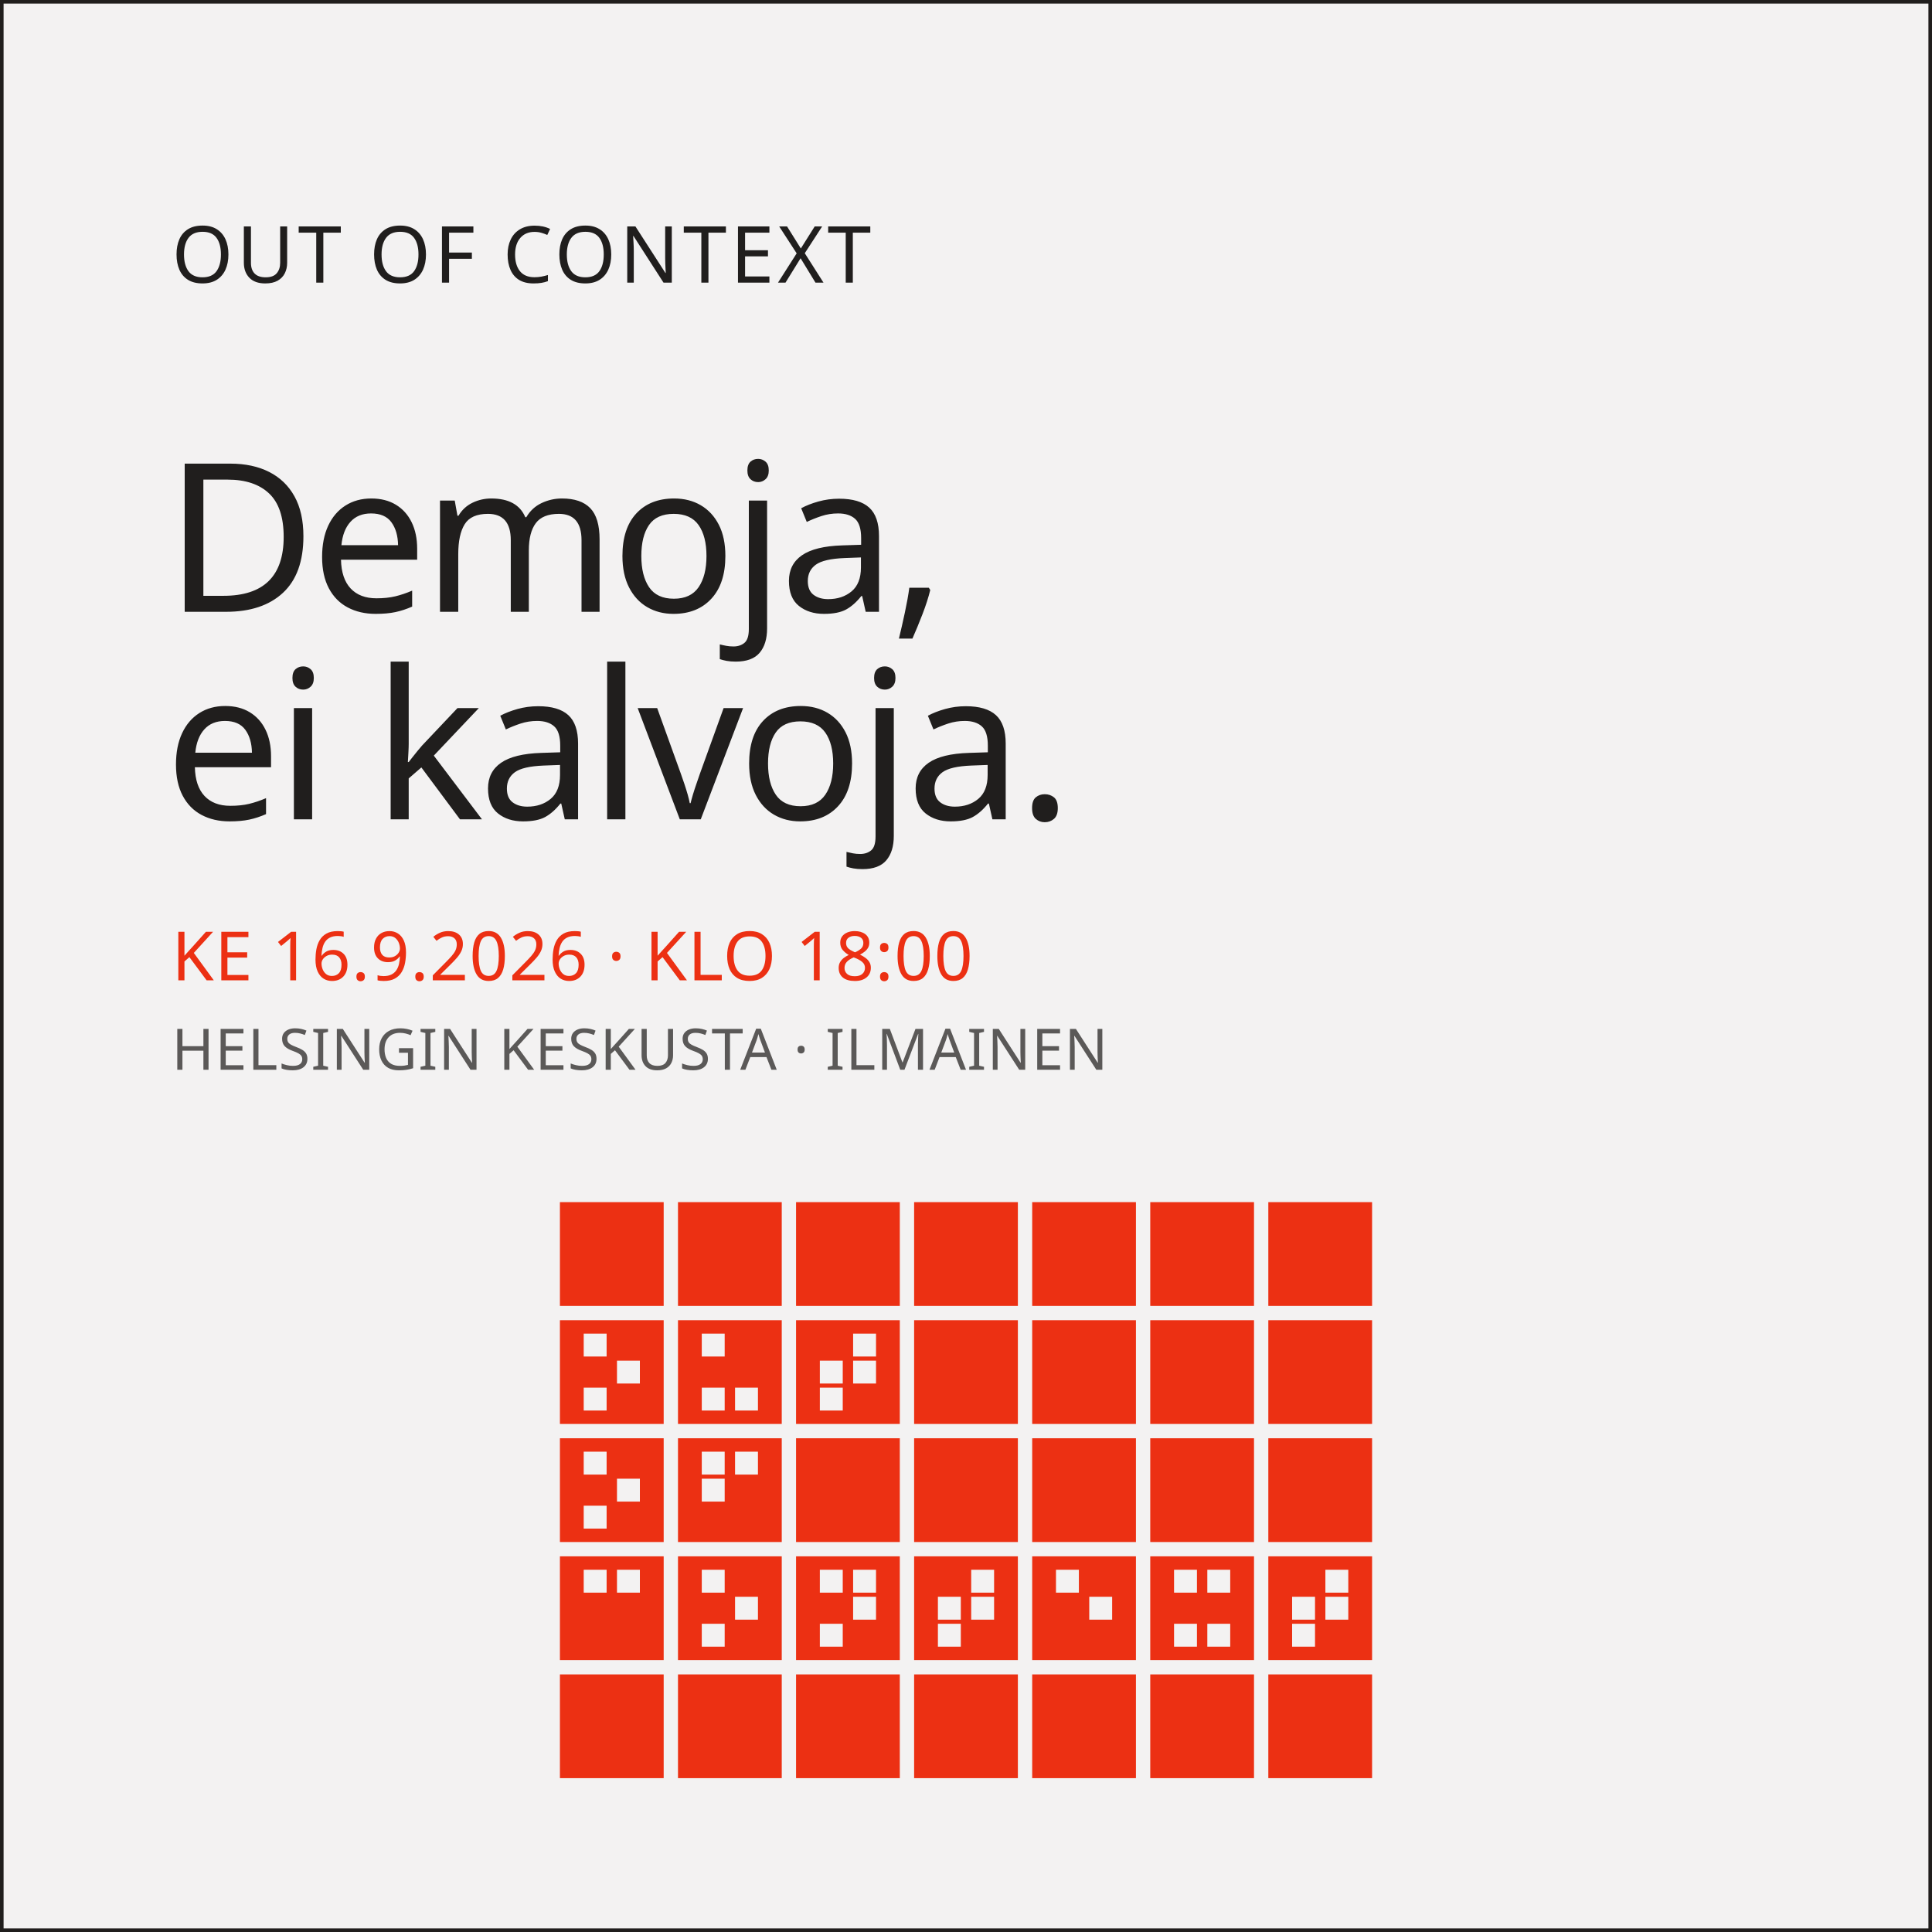
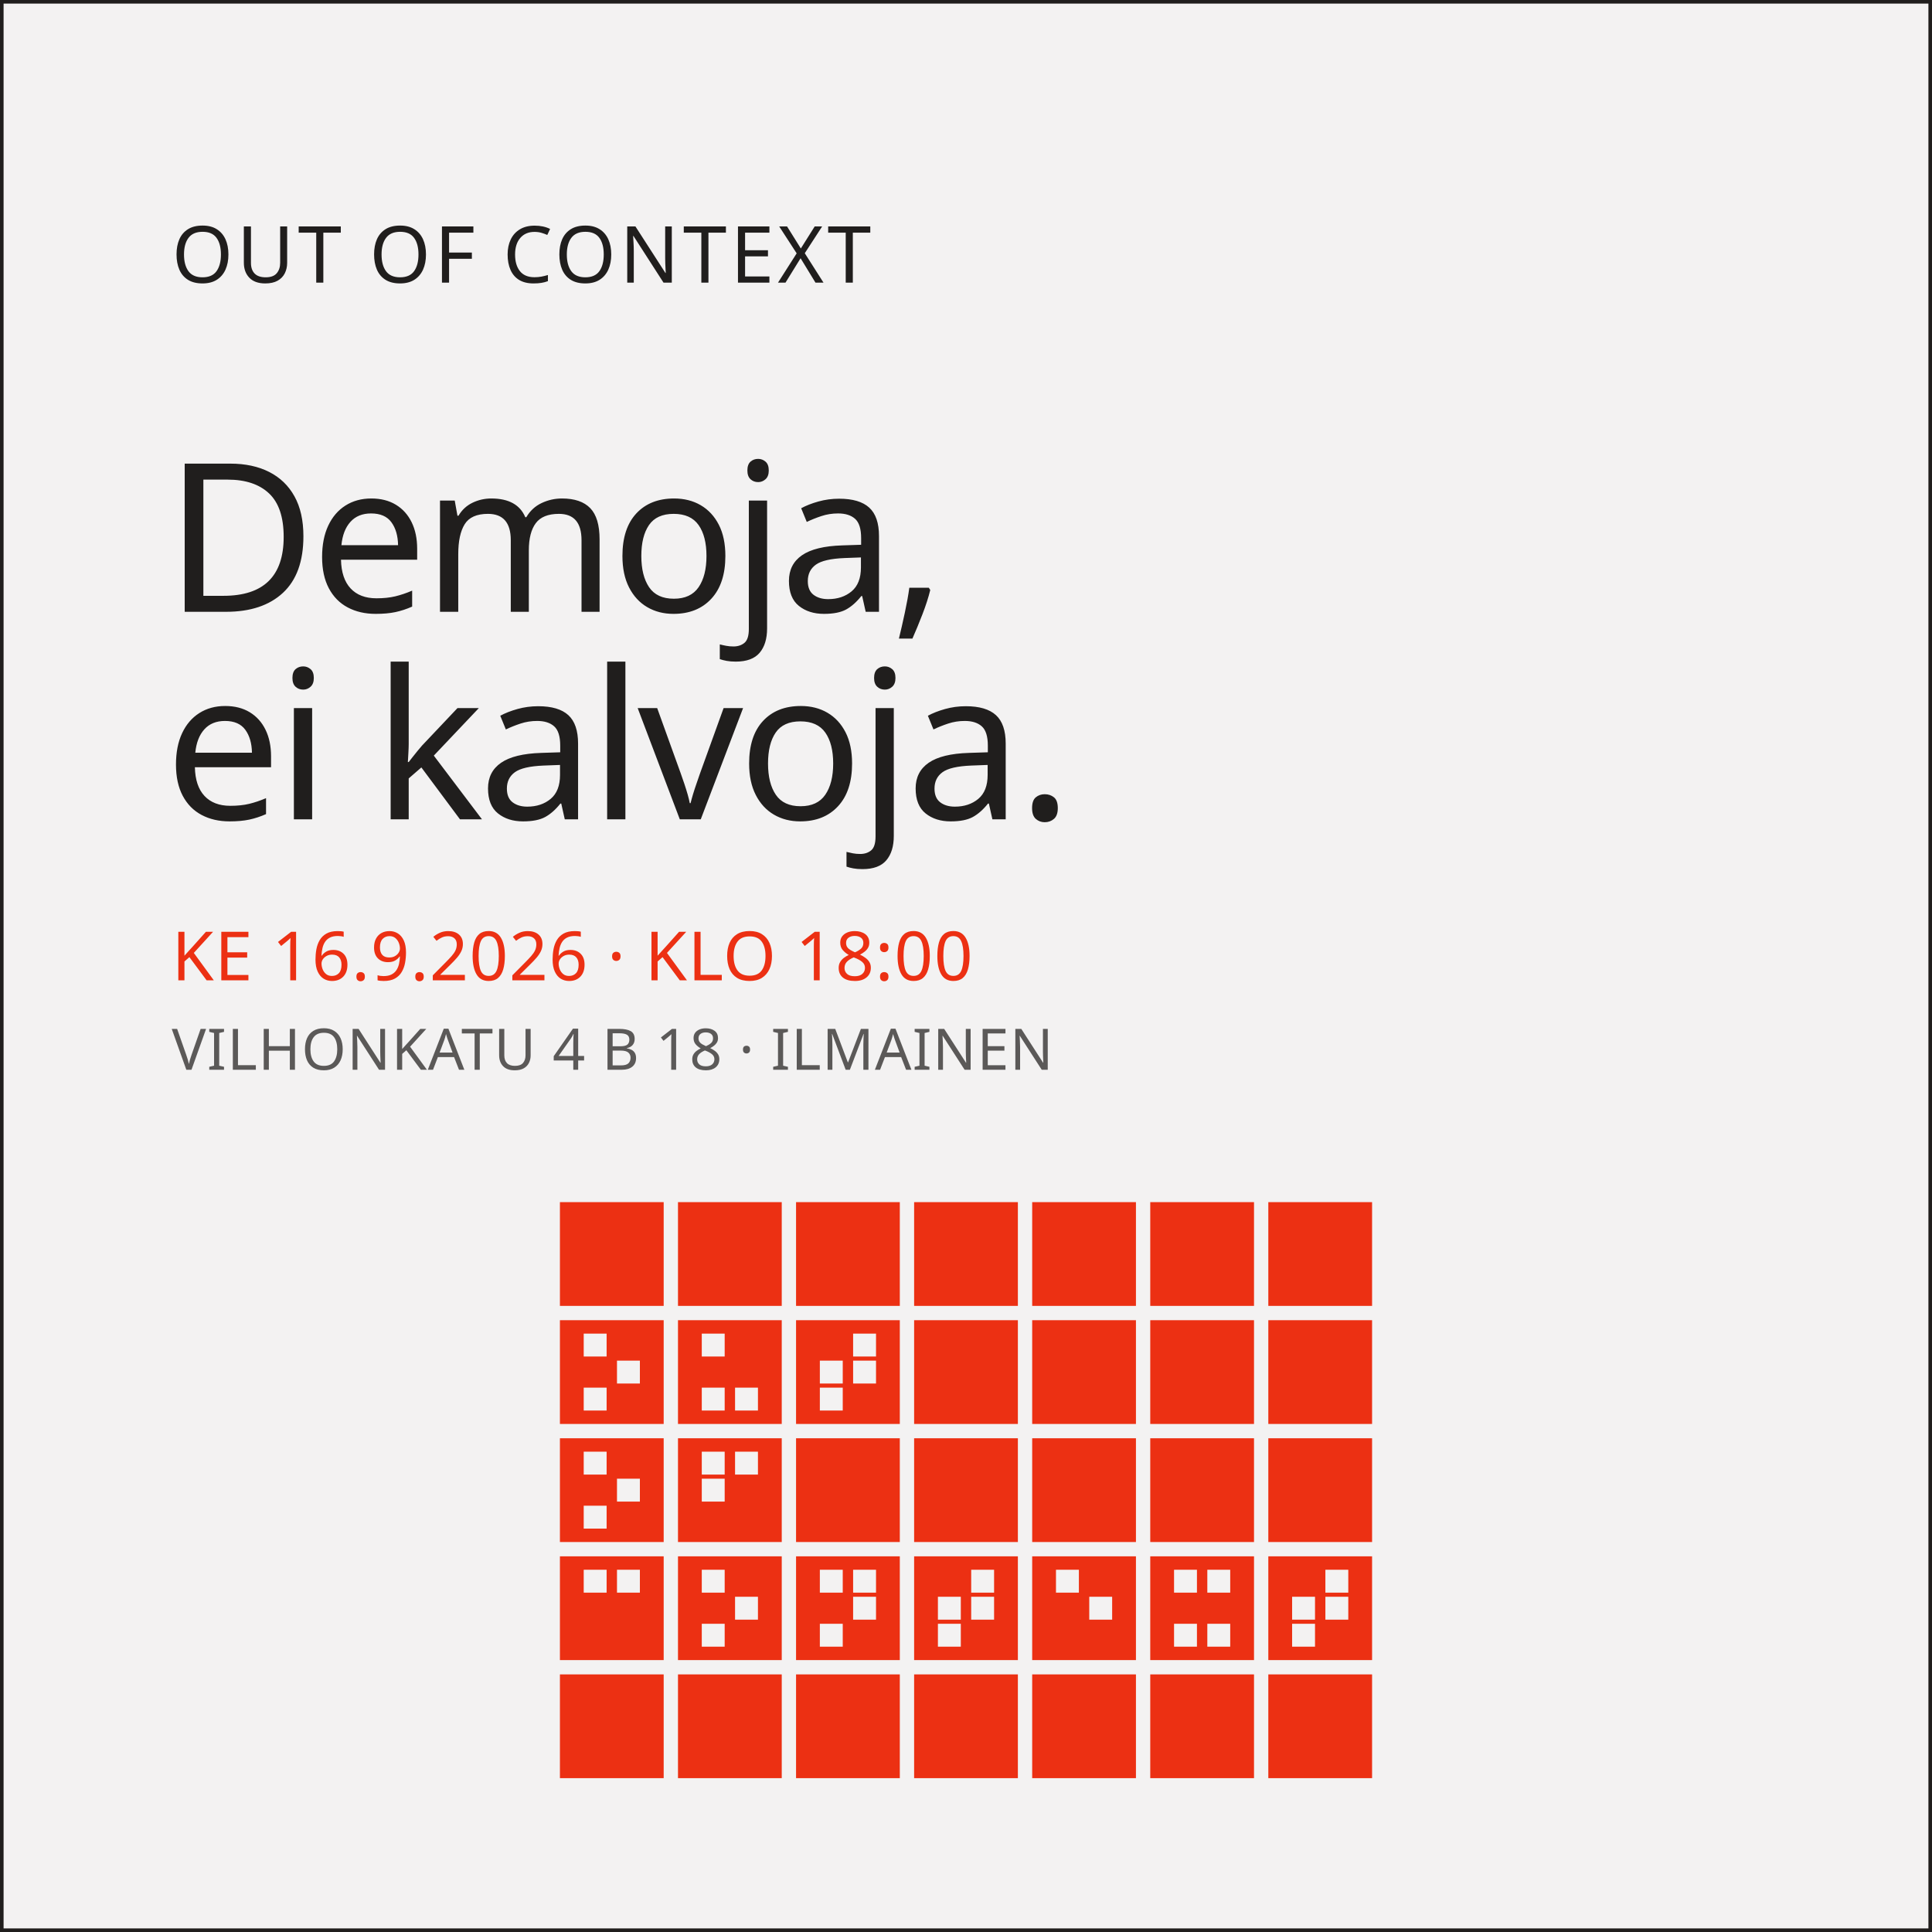
<svg xmlns="http://www.w3.org/2000/svg" width="1080" height="1080" viewBox="0 0 1080 1080">
  <rect width="1080" height="1080" fill="#f3f2f2" />
  <rect x="1" y="1" width="1078" height="1078" fill="none" stroke="#201e1d" stroke-width="2" />
  <text x="96" y="158" font-family="Archivo Black, Archivo, sans-serif" font-size="44" letter-spacing="2" fill="#201e1d">OUT OF CONTEXT</text>
  <text x="92" y="342" font-family="Archivo Black, Archivo, sans-serif" font-size="116" letter-spacing="-3" fill="#201e1d">Demoja,</text>
  <text x="92" y="458" font-family="Archivo Black, Archivo, sans-serif" font-size="116" letter-spacing="-3" fill="#201e1d">ei kalvoja.</text>
  <text x="96" y="548" font-family="Archivo Black, Archivo, sans-serif" font-size="38" letter-spacing="0.5" fill="#ec3013">KE 16.9.2026 · KLO 18:00</text>
-   <text x="96" y="598" font-family="Archivo Black, Archivo, sans-serif" font-size="32" letter-spacing="0.5" fill="#201e1d" opacity="0.72">HELSINGIN KESKUSTA · ILMAINEN</text>
+   <text x="96" y="598" font-family="Archivo Black, Archivo, sans-serif" font-size="32" letter-spacing="0.5" fill="#201e1d" opacity="0.72">VILHONKATU 4 B 18 · ILMAINEN</text>
  <rect x="313" y="672" width="58" height="58" fill="#ec3013" />
  <rect x="379" y="672" width="58" height="58" fill="#ec3013" />
  <rect x="445" y="672" width="58" height="58" fill="#ec3013" />
  <rect x="511" y="672" width="58" height="58" fill="#ec3013" />
  <rect x="577" y="672" width="58" height="58" fill="#ec3013" />
  <rect x="643" y="672" width="58" height="58" fill="#ec3013" />
  <rect x="709" y="672" width="58" height="58" fill="#ec3013" />
  <rect x="313" y="738" width="58" height="58" fill="#ec3013" />
  <rect x="326.3" y="745.5" width="12.8" height="12.8" fill="#f3f2f2" />
  <rect x="326.3" y="775.7" width="12.8" height="12.8" fill="#f3f2f2" />
  <rect x="344.9" y="760.6" width="12.8" height="12.8" fill="#f3f2f2" />
  <rect x="379" y="738" width="58" height="58" fill="#ec3013" />
  <rect x="392.3" y="745.5" width="12.8" height="12.8" fill="#f3f2f2" />
  <rect x="392.3" y="775.7" width="12.8" height="12.8" fill="#f3f2f2" />
  <rect x="410.9" y="775.7" width="12.8" height="12.8" fill="#f3f2f2" />
  <rect x="445" y="738" width="58" height="58" fill="#ec3013" />
  <rect x="458.3" y="760.6" width="12.8" height="12.8" fill="#f3f2f2" />
  <rect x="458.3" y="775.7" width="12.8" height="12.8" fill="#f3f2f2" />
  <rect x="476.9" y="745.5" width="12.8" height="12.8" fill="#f3f2f2" />
  <rect x="476.9" y="760.6" width="12.8" height="12.8" fill="#f3f2f2" />
  <rect x="511" y="738" width="58" height="58" fill="#ec3013" />
  <rect x="577" y="738" width="58" height="58" fill="#ec3013" />
  <rect x="643" y="738" width="58" height="58" fill="#ec3013" />
  <rect x="709" y="738" width="58" height="58" fill="#ec3013" />
  <rect x="313" y="804" width="58" height="58" fill="#ec3013" />
  <rect x="326.3" y="811.5" width="12.8" height="12.8" fill="#f3f2f2" />
  <rect x="326.3" y="841.7" width="12.8" height="12.8" fill="#f3f2f2" />
  <rect x="344.9" y="826.6" width="12.8" height="12.8" fill="#f3f2f2" />
  <rect x="379" y="804" width="58" height="58" fill="#ec3013" />
  <rect x="392.3" y="811.5" width="12.8" height="12.8" fill="#f3f2f2" />
  <rect x="392.3" y="826.6" width="12.8" height="12.8" fill="#f3f2f2" />
  <rect x="410.9" y="811.5" width="12.8" height="12.8" fill="#f3f2f2" />
  <rect x="445" y="804" width="58" height="58" fill="#ec3013" />
  <rect x="511" y="804" width="58" height="58" fill="#ec3013" />
  <rect x="577" y="804" width="58" height="58" fill="#ec3013" />
  <rect x="643" y="804" width="58" height="58" fill="#ec3013" />
  <rect x="709" y="804" width="58" height="58" fill="#ec3013" />
  <rect x="313" y="870" width="58" height="58" fill="#ec3013" />
  <rect x="326.3" y="877.5" width="12.8" height="12.8" fill="#f3f2f2" />
  <rect x="344.9" y="877.5" width="12.8" height="12.8" fill="#f3f2f2" />
  <rect x="379" y="870" width="58" height="58" fill="#ec3013" />
  <rect x="392.3" y="877.5" width="12.8" height="12.8" fill="#f3f2f2" />
  <rect x="392.3" y="907.7" width="12.8" height="12.8" fill="#f3f2f2" />
  <rect x="410.9" y="892.6" width="12.8" height="12.8" fill="#f3f2f2" />
  <rect x="445" y="870" width="58" height="58" fill="#ec3013" />
  <rect x="458.3" y="877.5" width="12.8" height="12.8" fill="#f3f2f2" />
  <rect x="458.3" y="907.7" width="12.8" height="12.8" fill="#f3f2f2" />
  <rect x="476.9" y="877.5" width="12.8" height="12.8" fill="#f3f2f2" />
  <rect x="476.9" y="892.6" width="12.8" height="12.8" fill="#f3f2f2" />
  <rect x="511" y="870" width="58" height="58" fill="#ec3013" />
  <rect x="524.3" y="892.6" width="12.8" height="12.8" fill="#f3f2f2" />
  <rect x="524.3" y="907.7" width="12.8" height="12.8" fill="#f3f2f2" />
  <rect x="542.9" y="877.5" width="12.8" height="12.8" fill="#f3f2f2" />
  <rect x="542.9" y="892.6" width="12.8" height="12.8" fill="#f3f2f2" />
  <rect x="577" y="870" width="58" height="58" fill="#ec3013" />
  <rect x="590.3" y="877.5" width="12.8" height="12.8" fill="#f3f2f2" />
  <rect x="608.9" y="892.6" width="12.8" height="12.8" fill="#f3f2f2" />
  <rect x="643" y="870" width="58" height="58" fill="#ec3013" />
  <rect x="656.3" y="877.5" width="12.8" height="12.8" fill="#f3f2f2" />
  <rect x="656.3" y="907.7" width="12.8" height="12.8" fill="#f3f2f2" />
  <rect x="674.9" y="877.5" width="12.8" height="12.8" fill="#f3f2f2" />
  <rect x="674.9" y="907.7" width="12.8" height="12.8" fill="#f3f2f2" />
  <rect x="709" y="870" width="58" height="58" fill="#ec3013" />
  <rect x="722.3" y="892.6" width="12.8" height="12.8" fill="#f3f2f2" />
  <rect x="722.3" y="907.7" width="12.8" height="12.8" fill="#f3f2f2" />
  <rect x="740.9" y="877.5" width="12.8" height="12.8" fill="#f3f2f2" />
  <rect x="740.9" y="892.6" width="12.8" height="12.8" fill="#f3f2f2" />
  <rect x="313" y="936" width="58" height="58" fill="#ec3013" />
  <rect x="379" y="936" width="58" height="58" fill="#ec3013" />
  <rect x="445" y="936" width="58" height="58" fill="#ec3013" />
  <rect x="511" y="936" width="58" height="58" fill="#ec3013" />
  <rect x="577" y="936" width="58" height="58" fill="#ec3013" />
  <rect x="643" y="936" width="58" height="58" fill="#ec3013" />
  <rect x="709" y="936" width="58" height="58" fill="#ec3013" />
</svg>
